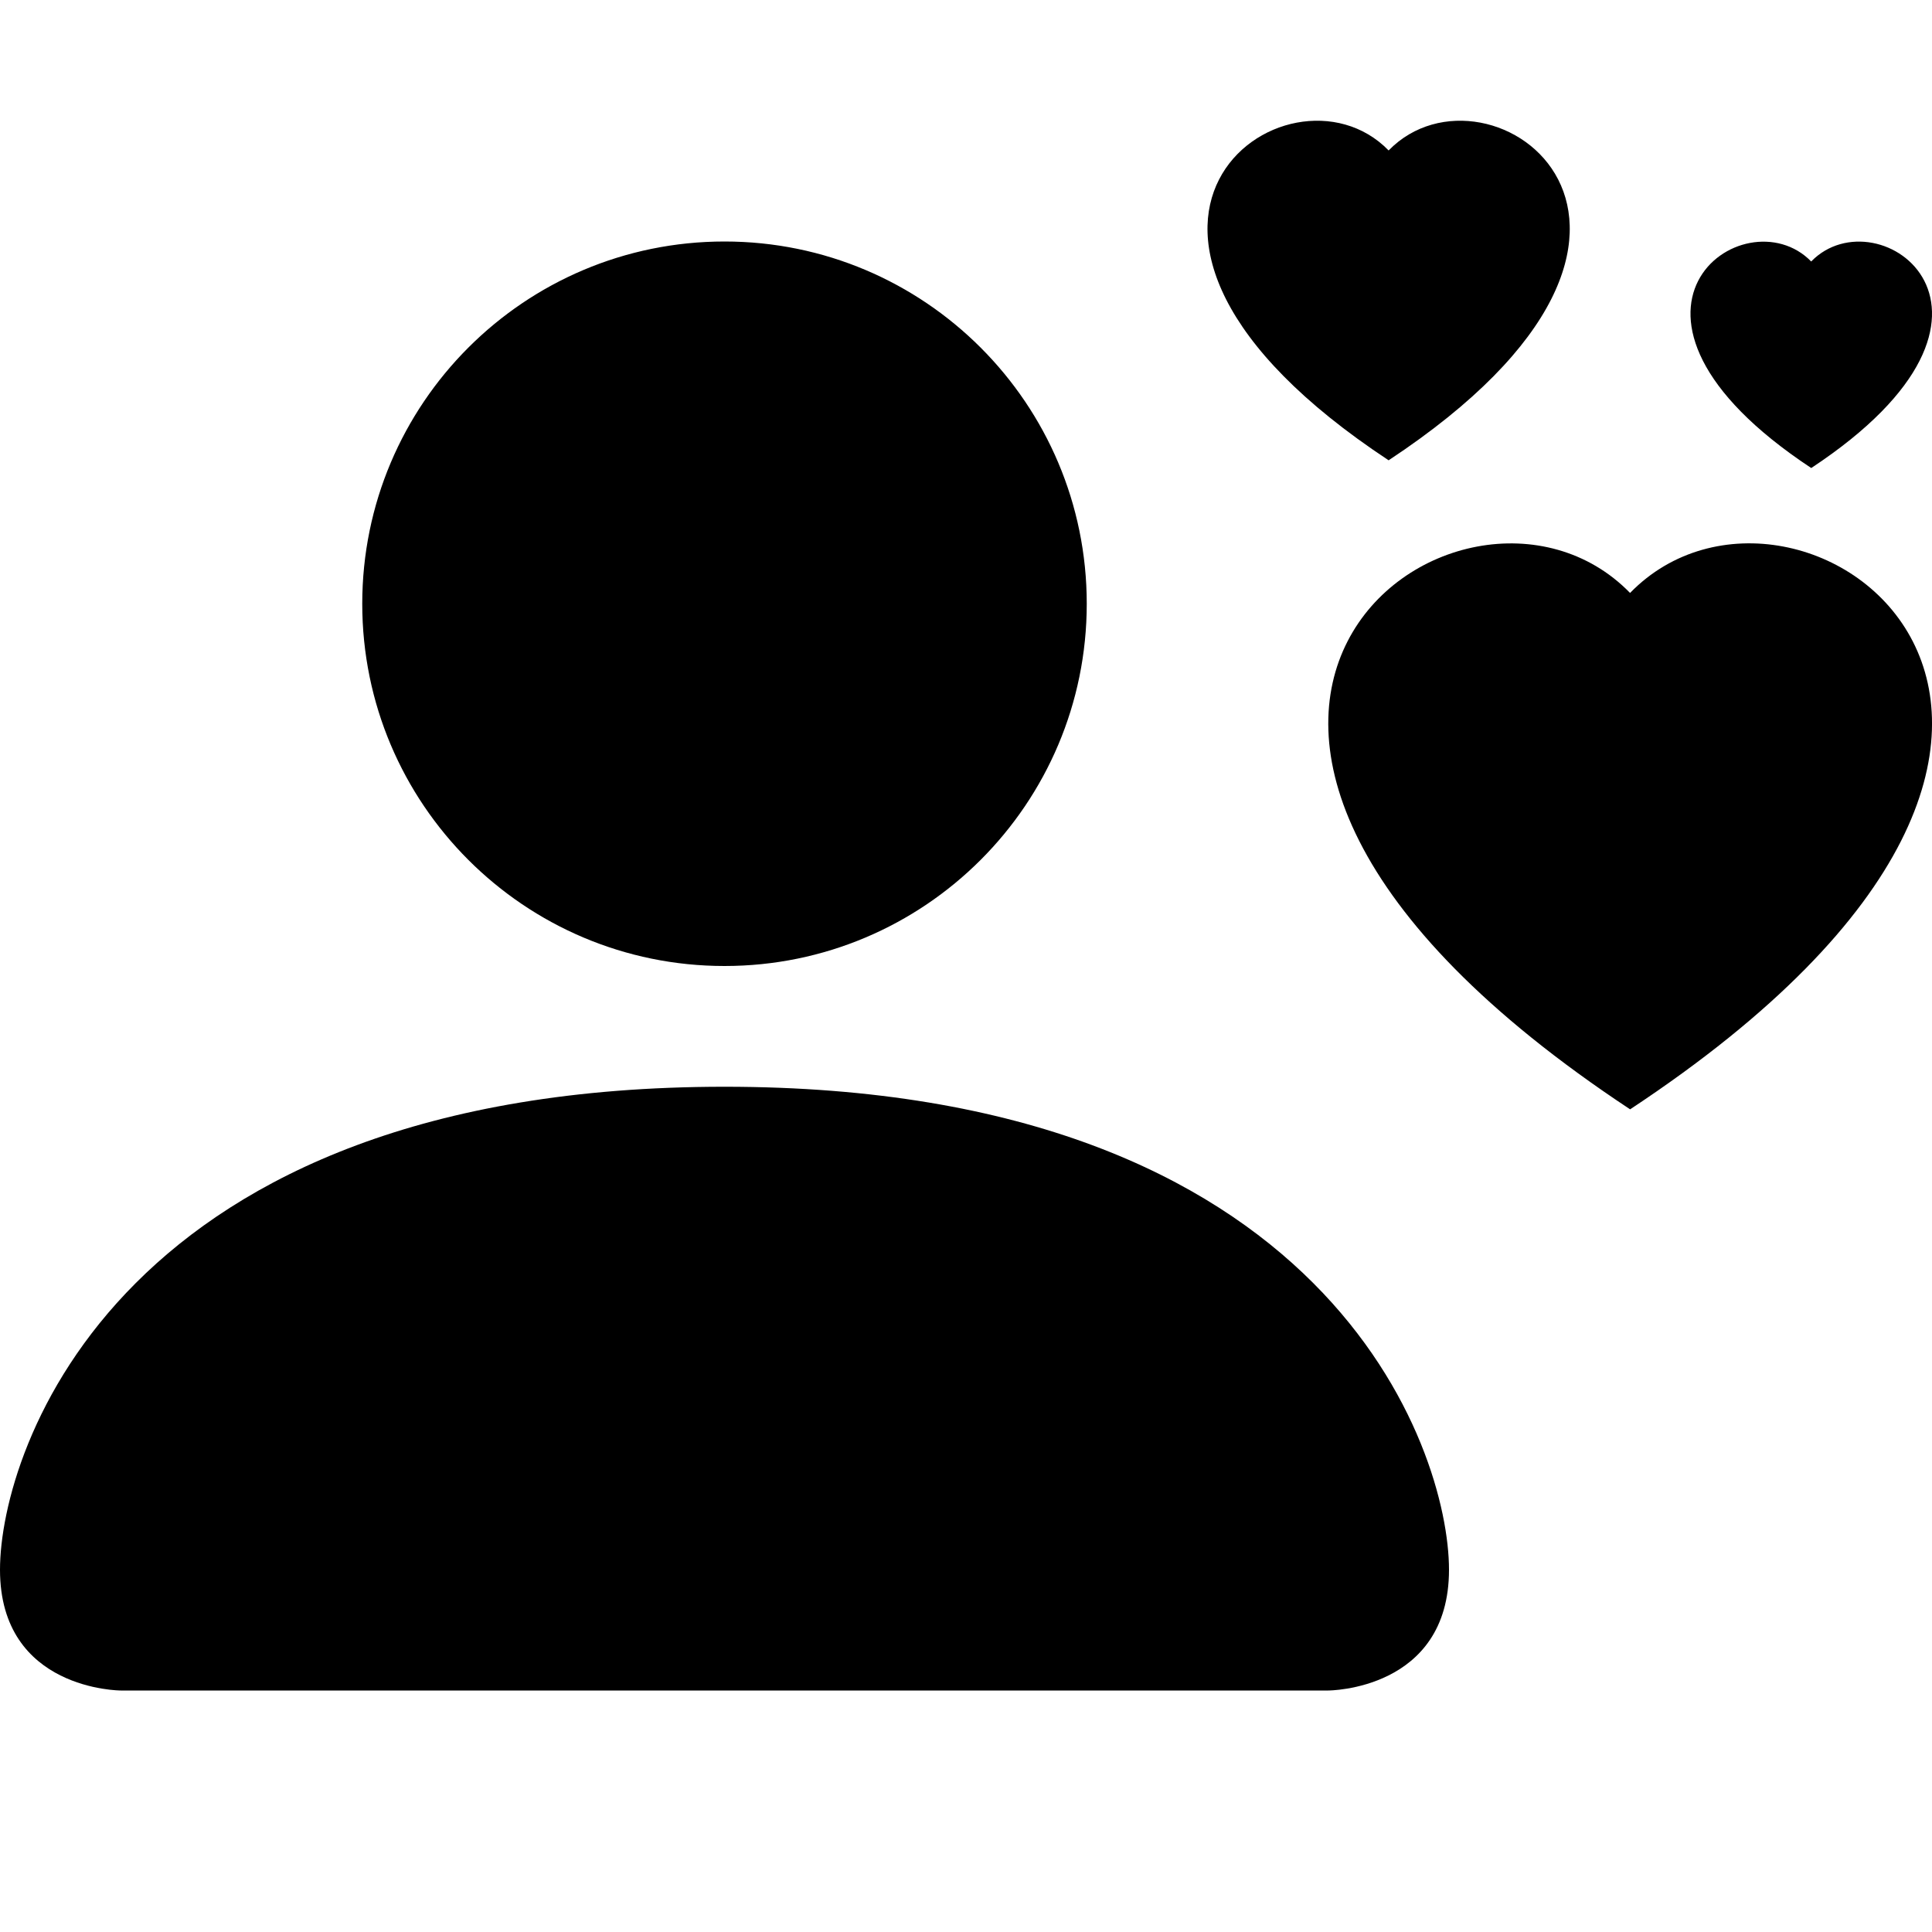
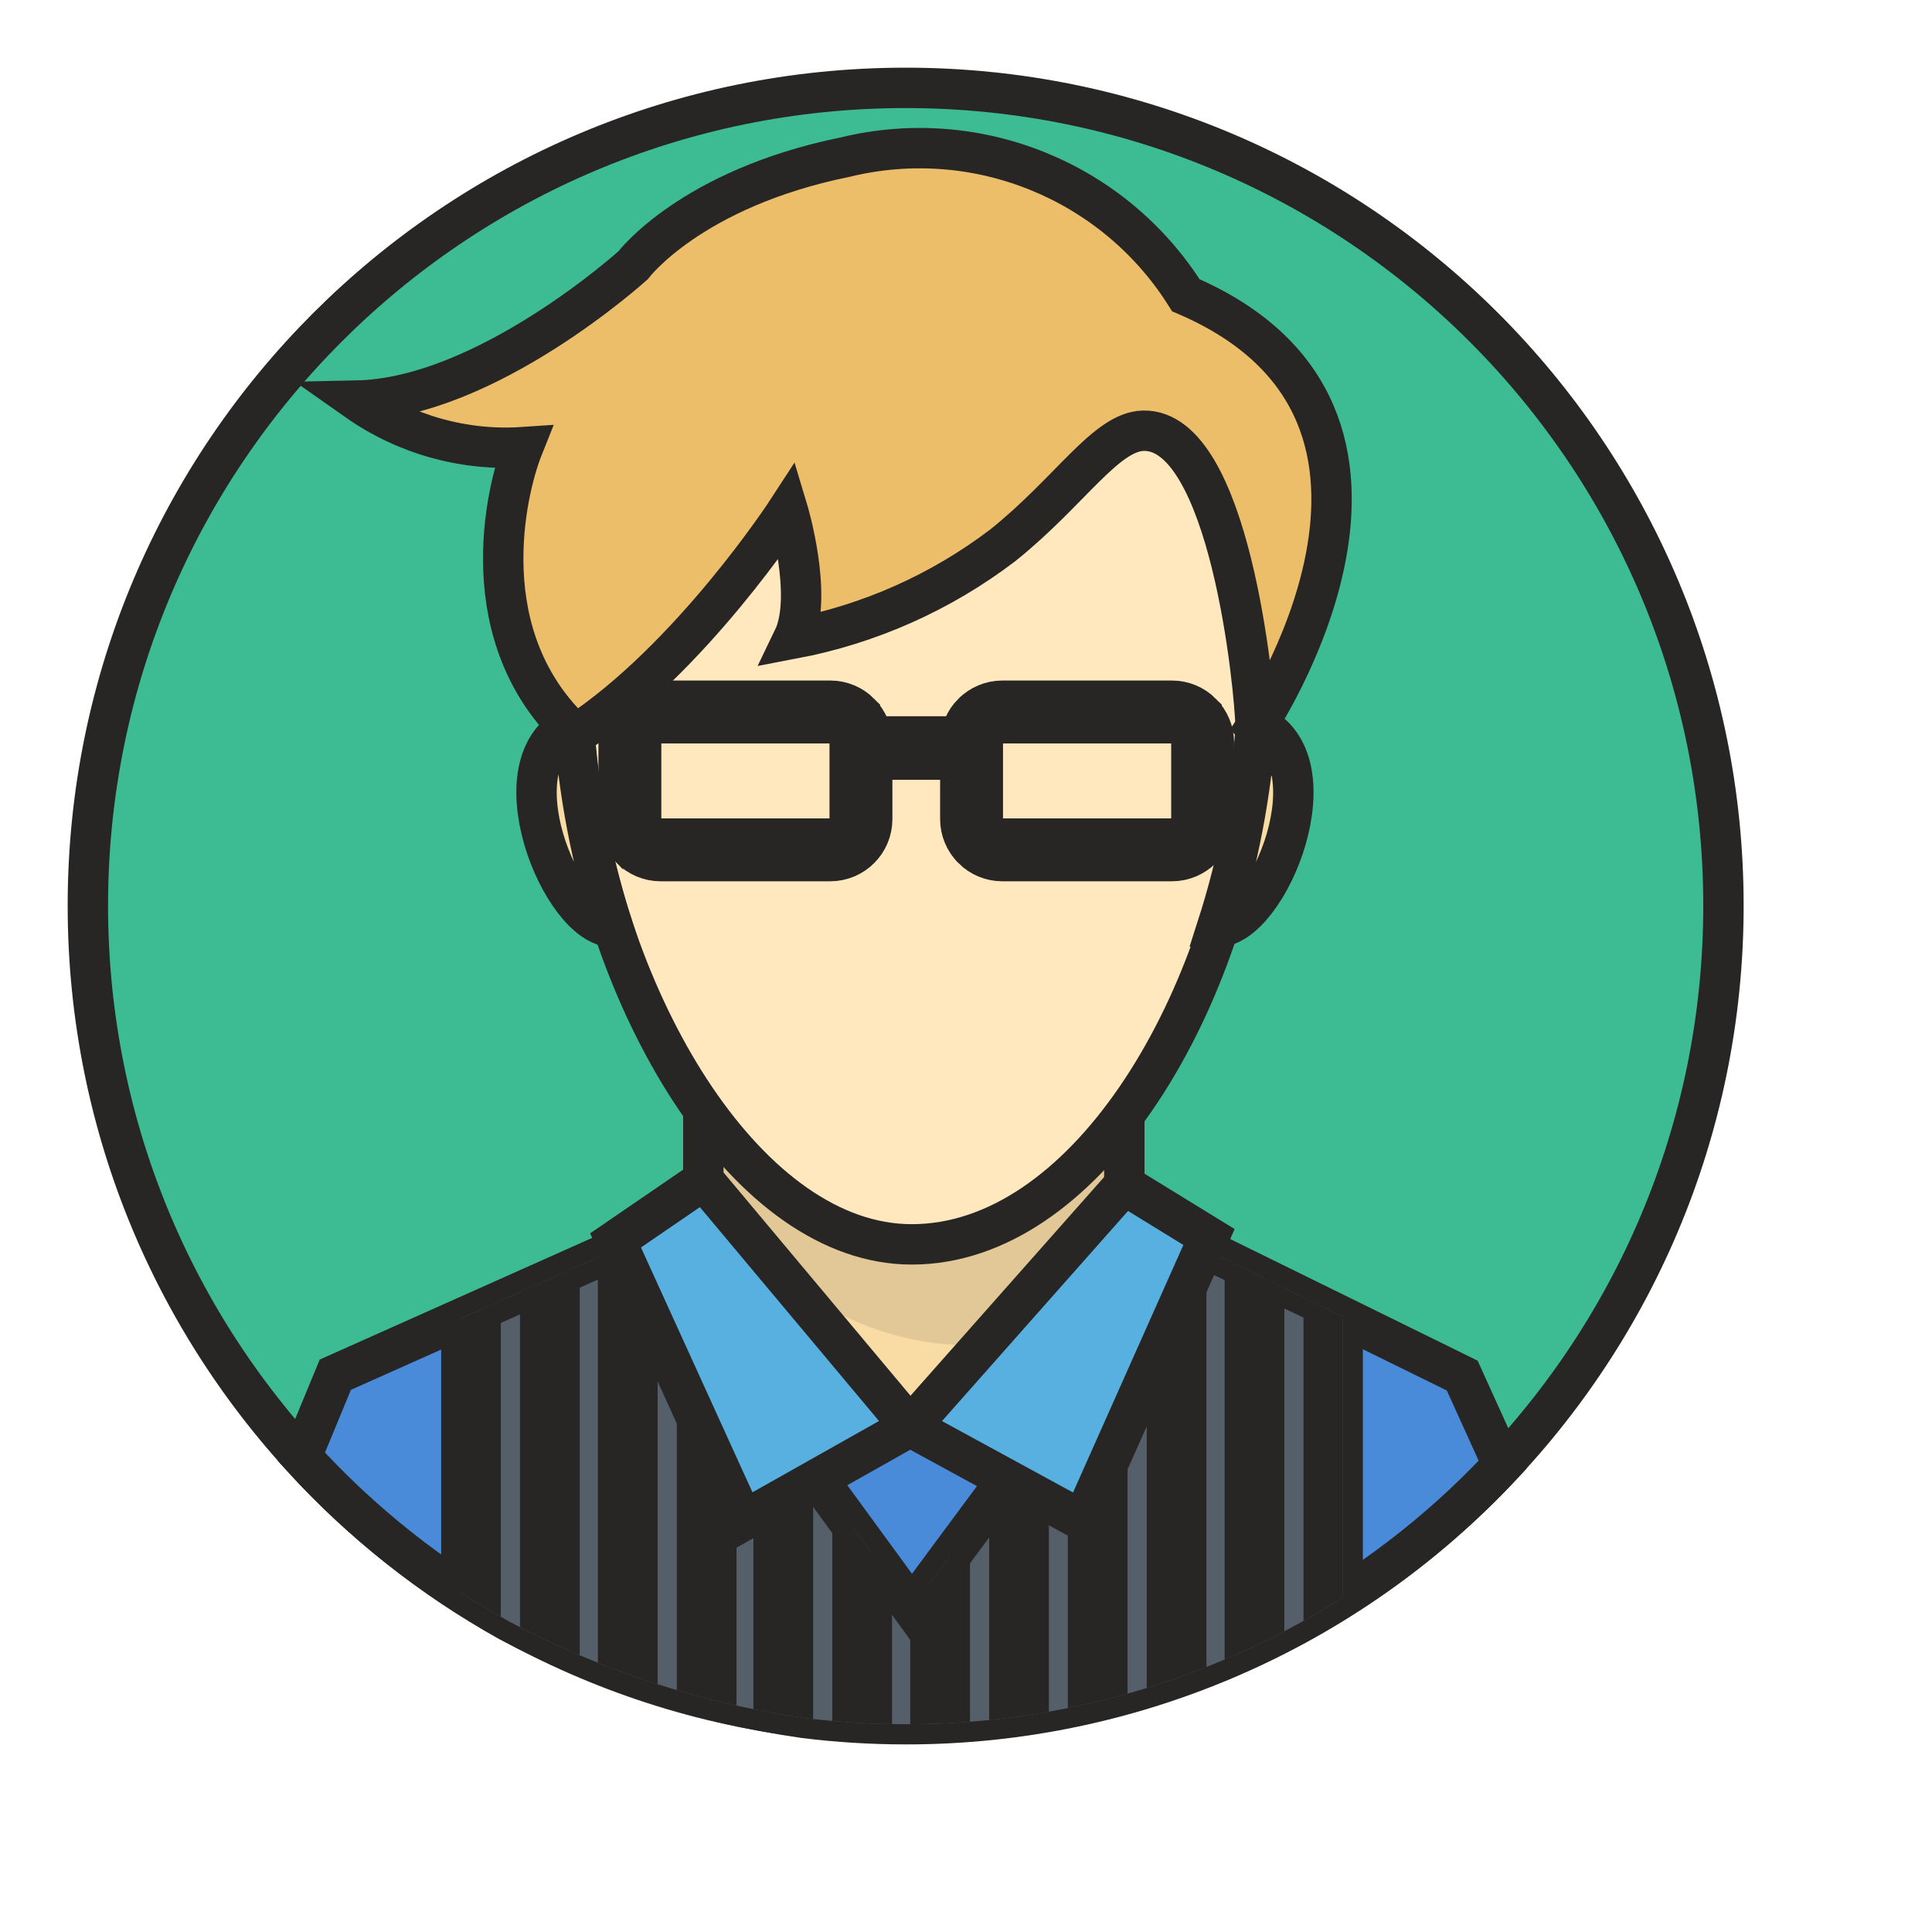
- <svg xmlns="http://www.w3.org/2000/svg" width="16" height="16" fill="currentColor" class="bi bi-person-hearts" viewBox="0 0 16 16">
-   <path fill-rule="evenodd" d="M11.5 1.246c.832-.855 2.913.642 0 2.566-2.913-1.924-.832-3.421 0-2.566ZM9 5a3 3 0 1 1-6 0 3 3 0 0 1 6 0Zm-9 8c0 1 1 1 1 1h10s1 0 1-1-1-4-6-4-6 3-6 4Zm13.5-8.09c1.387-1.425 4.855 1.07 0 4.277-4.854-3.207-1.387-5.702 0-4.276ZM15 2.165c.555-.57 1.942.428 0 1.711-1.942-1.283-.555-2.281 0-1.71Z" />
+ <svg xmlns="http://www.w3.org/2000/svg" width="256px" height="256px" viewBox="-3.32 -3.32 73.00 73.00" fill="#282525" stroke="#282525" stroke-width="1.526">
+   <g id="SVGRepo_bgCarrier" stroke-width="0" />
+   <g id="SVGRepo_iconCarrier">
+     <defs>
+       <clipPath id="clip-path">
+         <path clip-rule="evenodd" d="M53.456 52.022A30.766 30.766 0 0 1 30.9 61.829a31.163 31.163 0 0 1-3.833-.237 34.01 34.01 0 0 1-11.15-3.644 31.007 31.007 0 0 1-7.849-6.225l1.282-3.1 13.91-6.212c.625 3.723 7.806 8.175 7.806 8.175s7.213-3.412 8.087-8.211l12.777 6.281z" fill="none" />
+       </clipPath>
+       <clipPath id="clip-path-2">
+         <path clip-rule="evenodd" d="M14.112 46.496l6.814-3.042 10.209 13.978 10.328-13.938 5.949 2.831v20.033h-33.3V46.496z" fill="none" />
+       </clipPath>
+     </defs>
+     <g data-name="Layer 2" id="Layer_2">
+       <g data-name="—ÎÓÈ 1" id="_ÎÓÈ_1">
+         <circle cx="30.9" cy="30.9" fill="#3dbc93" r="30.9" />
+         <path d="M23.255 38.68l15.907.121v12.918l-15.907-.121V38.68z" fill="#f9dca4" fill-rule="evenodd" />
+         <path d="M39.165 38.778v3.58a7.783 7.783 0 0 1-.098 1.18 6.527 6.527 0 0 1-.395 1.405c-5.374 4.164-13.939.748-15.306-6.365z" fill-rule="evenodd" opacity="0.11" />
+         <path d="M31.129 8.432c21.281 0 12.987 35.266 0 35.266-12.266 0-21.281-35.266 0-35.266z" fill="#ffe8be" fill-rule="evenodd" />
+         <path d="M18.365 24.046c-3.07 1.339-.46 7.686 1.472 7.658a31.972 31.972 0 0 1-1.472-7.659z" fill="#f9dca4" fill-rule="evenodd" />
+         <path d="M44.135 24.046c3.07 1.339.465 7.686-1.466 7.657a31.978 31.978 0 0 0 1.466-7.657z" fill="#f9dca4" fill-rule="evenodd" />
+         <path d="M44.123 24.17s7.96-11.785-2.636-16.334a11.881 11.881 0 0 0-12.87-5.22C22.775 3.805 20.604 6.7 20.604 6.7s-5.53 5.014-10.44 5.117a9.774 9.774 0 0 0 6.28 1.758c-.672 1.68-1.965 7.21 1.989 10.854 4.368-2.868 8.012-8.477 8.012-8.477s.982 3.257.207 4.86a18.879 18.879 0 0 0 7.922-3.531c2.542-2.036 3.893-4.297 5.31-4.326 3.256-.069 4.213 9.74 4.24 11.216z" fill="#ecbe6a" fill-rule="evenodd" />
+         <path d="M53.456 52.022A30.766 30.766 0 0 1 30.9 61.829a31.163 31.163 0 0 1-3.833-.237 34.01 34.01 0 0 1-11.15-3.644 31.007 31.007 0 0 1-7.849-6.225l1.282-3.1 13.91-6.212c.625 3.723 7.806 8.175 7.806 8.175s7.213-3.412 8.087-8.211l12.777 6.281z" fill="#498bd9" fill-rule="evenodd" />
+         <g clip-path="url(#clip-path)">
+           <path d="M14.112 46.496l6.814-3.042 10.209 13.978 10.328-13.938 5.949 2.831v20.033h-33.3V46.496z" fill="#545f69" fill-rule="evenodd" />
+           <g clip-path="url(#clip-path-2)">
+             <path d="M37.79 42.881h.732v21.382h-.732V42.881zm-14.775 0h.731v21.382h-.73V42.881zm-2.981 0h.731v21.382h-.731V42.881zm-2.944 0h.731v21.382h-.73V42.881zm-2.981 0h.731v21.382h-.731V42.881zm20.708 0h.731v21.382h-.731V42.881zm-2.981 0h.731v21.382h-.731V42.881zm-2.944 0h.731v21.382h-.731V42.881zm-2.981 0h.731v21.382h-.731V42.881zm20.785 0h.732v21.382h-.732V42.881zm-2.98 0h.73v21.382h-.73V42.881zm-2.944 0h.73v21.382h-.73z" fill="#434955" fill-rule="evenodd" />
+           </g>
+         </g>
+         <path d="M23.265 41.27l7.802 9.316-6.305 3.553-4.823-10.591 3.326-2.278z" fill="#58b0e0" fill-rule="evenodd" />
+         <path d="M39.155 41.45l-8.088 9.136 6.518 3.553 4.777-10.719-3.207-1.97z" fill="#58b0e0" fill-rule="evenodd" />
+         <path d="M21.637 23.157h6.416a1.58 1.58 0 0 1 1.119.464v.002a1.579 1.579 0 0 1 .464 1.117v2.893a1.585 1.585 0 0 1-1.583 1.583h-6.416a1.578 1.578 0 0 1-1.116-.465h-.002a1.58 1.58 0 0 1-.464-1.118V24.74a1.579 1.579 0 0 1 .464-1.117l.002-.002a1.578 1.578 0 0 1 1.116-.464zm6.416.85h-6.416a.735.735 0 0 0-.517.214l-.001.002a.735.735 0 0 0-.214.517v2.893a.73.73 0 0 0 .215.517.735.735 0 0 0 .517.215h6.416a.735.735 0 0 0 .732-.732V24.74a.734.734 0 0 0-.214-.518.731.731 0 0 0-.518-.215z" fill="#464449" fill-rule="evenodd" />
+         <path d="M34.548 23.157h6.416a1.58 1.58 0 0 1 1.118.464v.002a1.579 1.579 0 0 1 .465 1.117v2.893a1.585 1.585 0 0 1-1.583 1.583h-6.416a1.58 1.58 0 0 1-1.117-.465l-.001-.002a1.58 1.58 0 0 1-.465-1.116V24.74a1.58 1.58 0 0 1 .465-1.117l.002-.001a1.58 1.58 0 0 1 1.116-.465zm6.416.85h-6.416a.73.73 0 0 0-.517.214l-.001.002a.729.729 0 0 0-.214.517v2.893a.73.73 0 0 0 .214.517l.001.001a.73.73 0 0 0 .517.214h6.416a.735.735 0 0 0 .732-.732V24.74a.734.734 0 0 0-.214-.518h-.001a.731.731 0 0 0-.517-.215z" fill="#464449" fill-rule="evenodd" />
+         <path d="M29.415 24.506h3.845v.876h-3.845z" fill="#464449" />
+       </g>
+     </g>
+   </g>
</svg>
